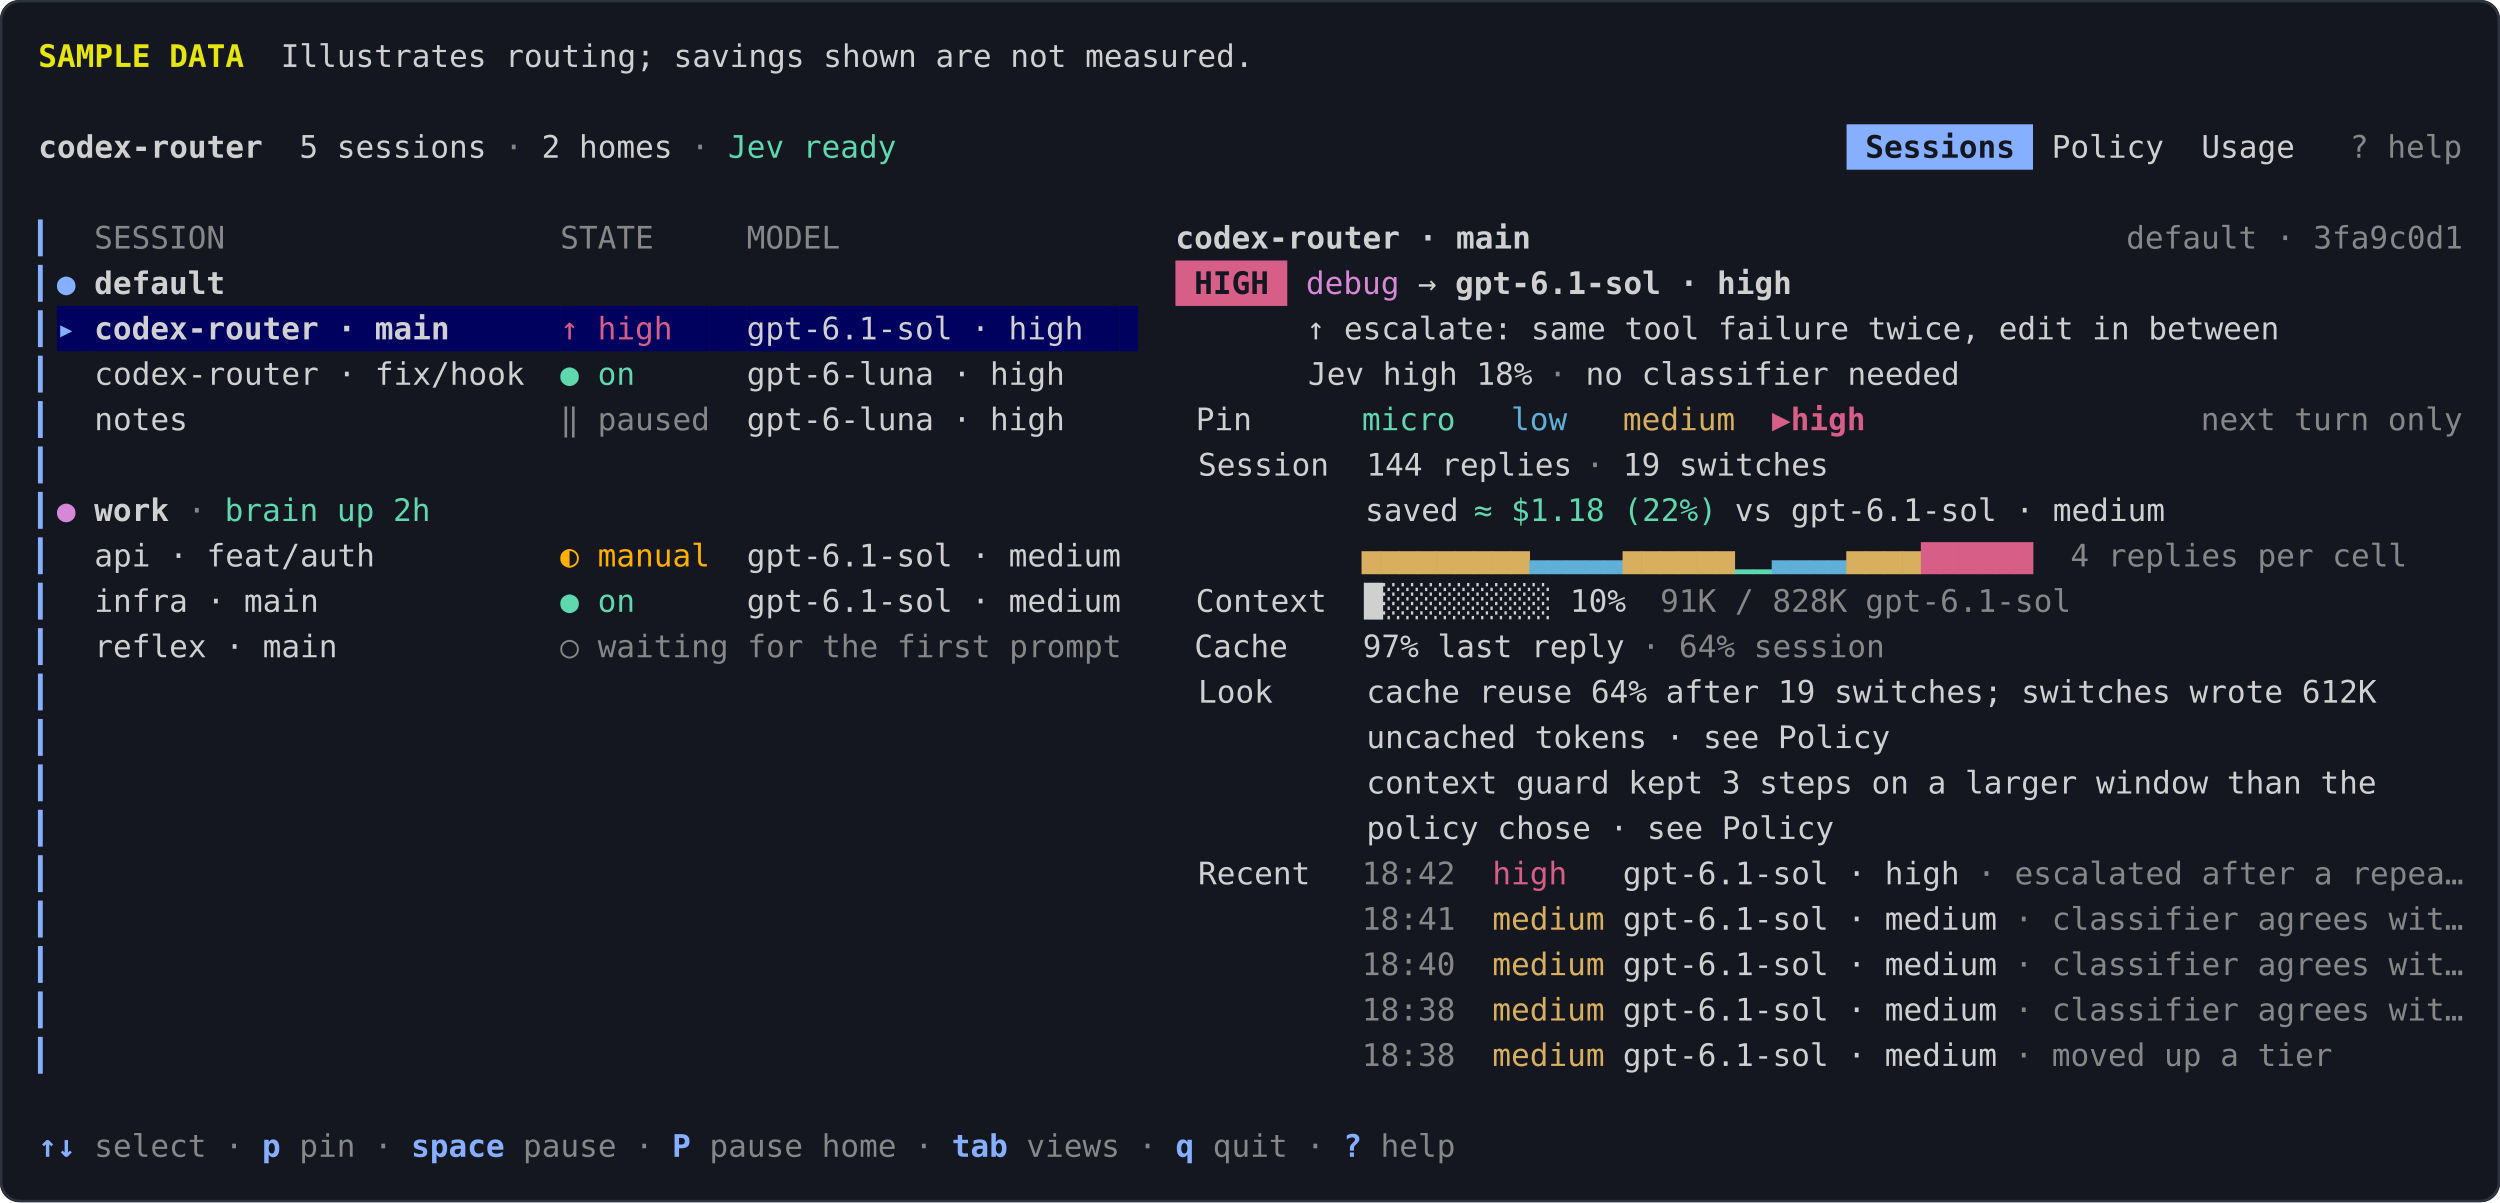
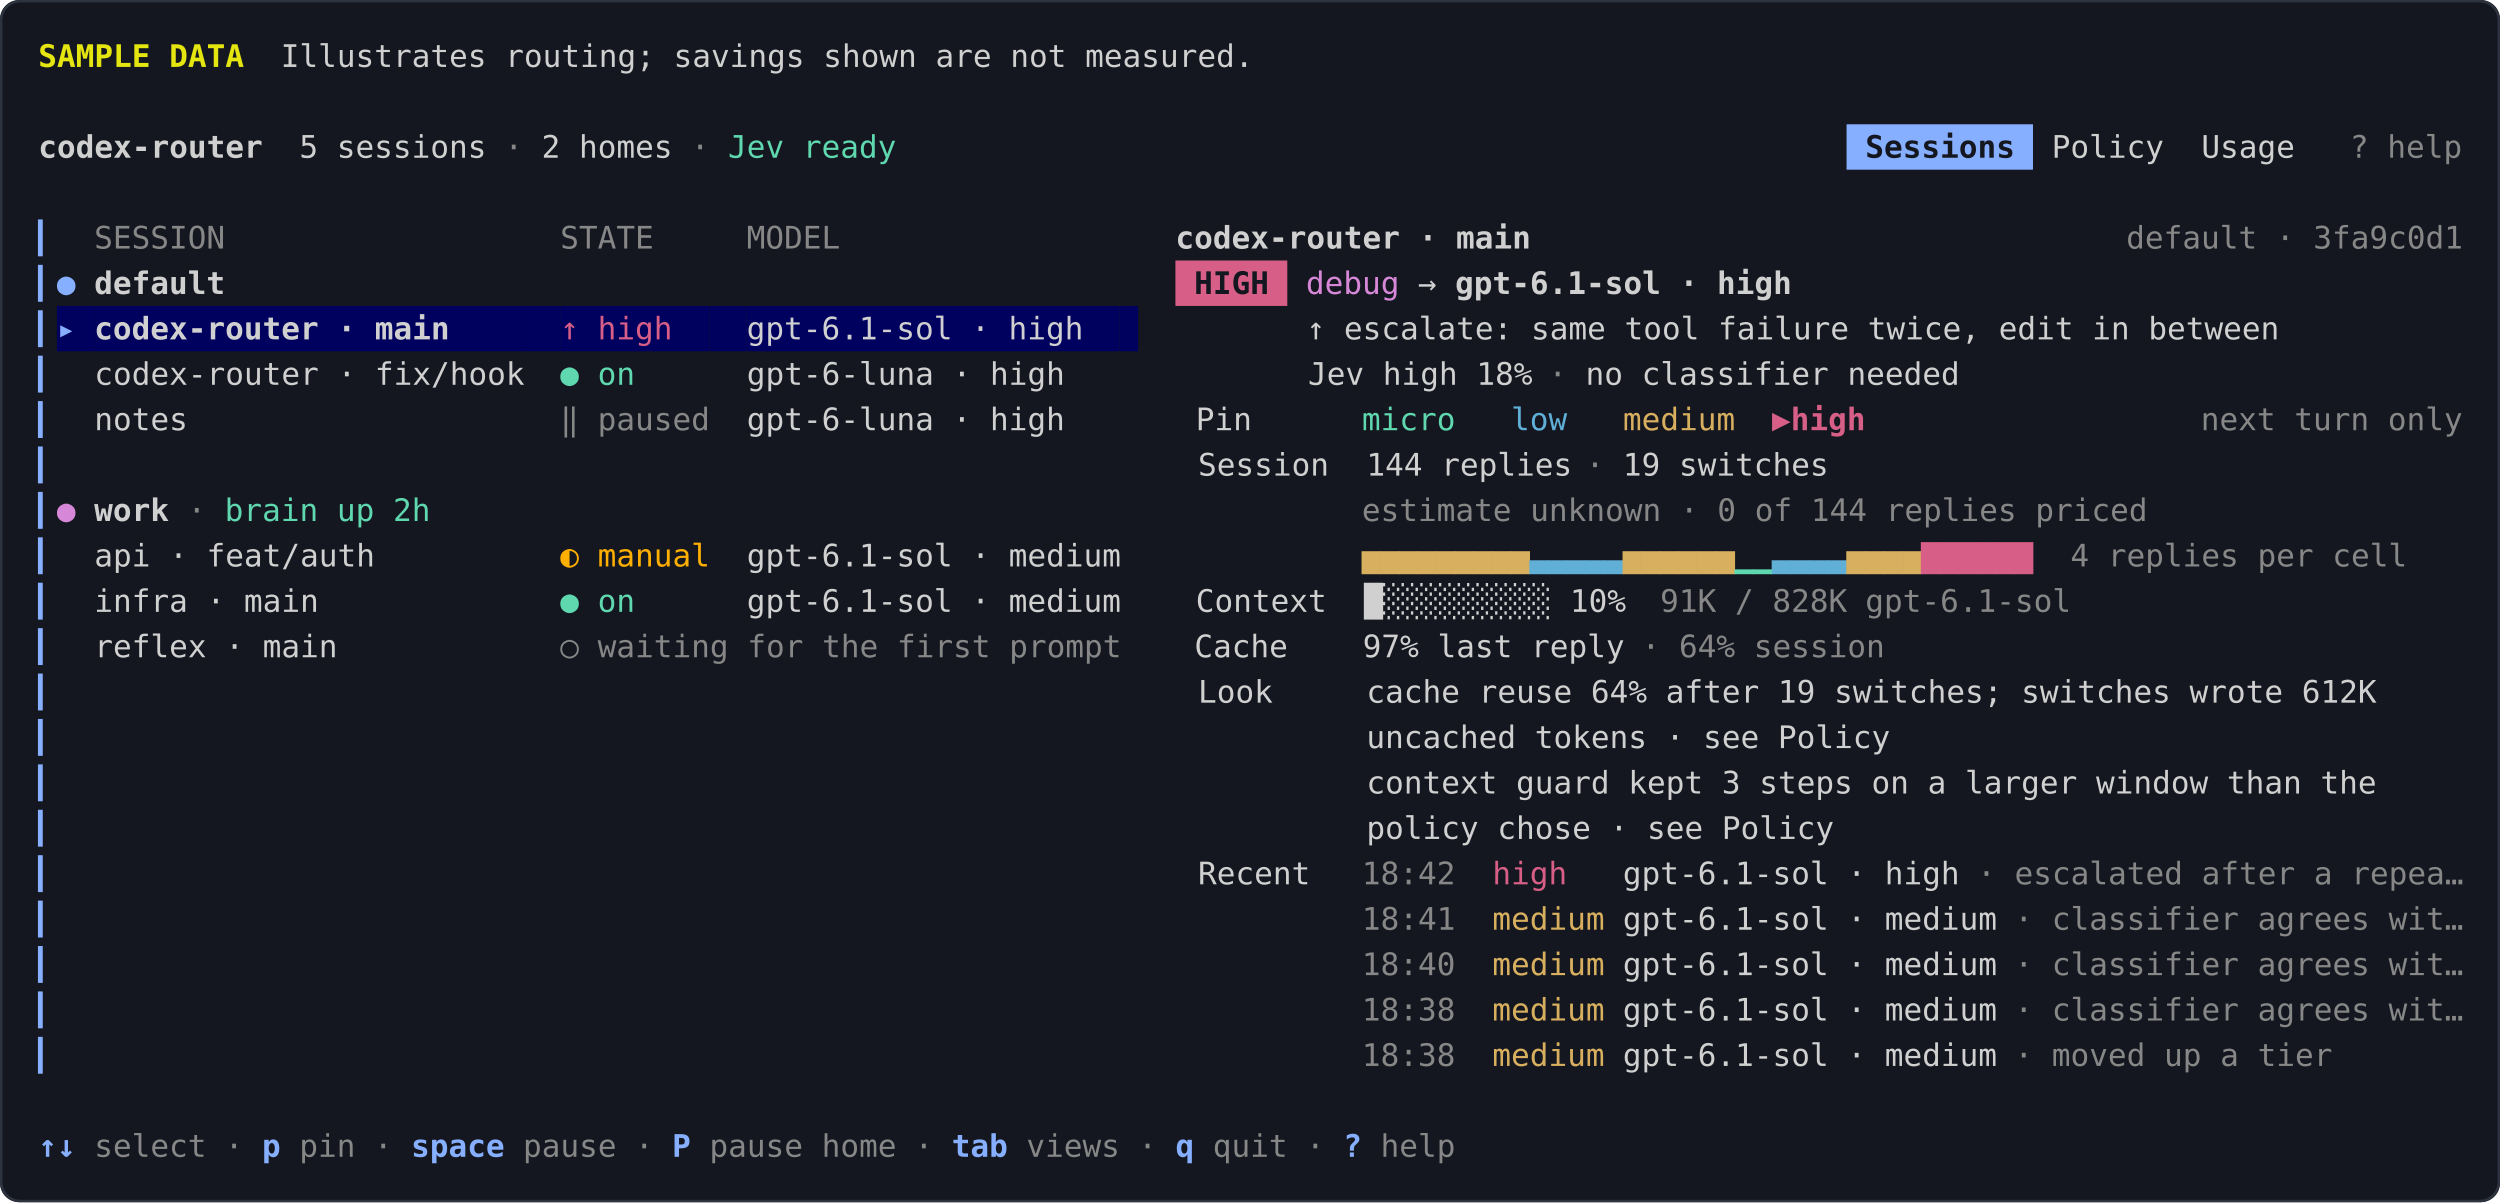
<svg xmlns="http://www.w3.org/2000/svg" viewBox="0 0 1046 503" width="1046" height="503" role="img" aria-labelledby="title desc">
  <style>text { font-family: ui-monospace, SFMono-Regular, Menlo, Consolas, 'DejaVu Sans Mono', monospace; font-size: 13px; }</style>
  <rect width="1046" height="503" rx="8" fill="#14171f" />
  <rect x="0.5" y="0.5" width="1045" height="502" rx="8" fill="none" stroke="#2e3340" />
  <text x="16.0" y="28.0" fill="#e5e510" font-weight="700" xml:space="preserve">SAMPLE DATA</text>
  <text x="101.8" y="28.0" fill="#d0d0d0" xml:space="preserve">  Illustrates routing; savings shown are not measured.</text>
  <text x="16.0" y="66.0" fill="#d0d0d0" font-weight="700" xml:space="preserve">codex-router</text>
  <text x="109.6" y="66.0" fill="#d0d0d0" xml:space="preserve">  5 sessions</text>
  <text x="203.2" y="66.0" fill="#878787" xml:space="preserve"> · </text>
  <text x="226.6" y="66.0" fill="#d0d0d0" xml:space="preserve">2 homes</text>
  <text x="281.2" y="66.0" fill="#878787" xml:space="preserve"> · </text>
  <text x="304.6" y="66.0" fill="#5fd7af" xml:space="preserve">Jev ready</text>
  <rect x="772.6" y="52.0" width="78.0" height="19" fill="#87afff" />
  <text x="772.6" y="66.0" fill="#14171f" font-weight="700" xml:space="preserve"> Sessions </text>
  <text x="850.6" y="66.0" fill="#d0d0d0" xml:space="preserve"> Policy  Usage   </text>
  <text x="983.2" y="66.0" fill="#878787" xml:space="preserve">? help</text>
  <text x="16.0" y="104.0" fill="#87afff" xml:space="preserve">▎</text>
  <text x="39.4" y="104.0" fill="#878787" xml:space="preserve">SESSION                </text>
  <text x="234.4" y="104.0" fill="#878787" xml:space="preserve">STATE   </text>
  <text x="312.4" y="104.0" fill="#878787" xml:space="preserve">MODEL               </text>
  <text x="491.8" y="104.0" fill="#d0d0d0" font-weight="700" xml:space="preserve">codex-router · main</text>
  <text x="889.6" y="104.0" fill="#878787" xml:space="preserve">default · 3fa9c0d1</text>
  <text x="16.0" y="123.0" fill="#87afff" xml:space="preserve">▎</text>
  <text x="23.8" y="123.0" fill="#87afff" xml:space="preserve">● </text>
  <text x="39.4" y="123.0" fill="#d0d0d0" font-weight="700" xml:space="preserve">default</text>
  <rect x="491.8" y="109.0" width="46.8" height="19" fill="#d75f87" />
  <text x="491.8" y="123.0" fill="#14171f" font-weight="700" xml:space="preserve"> HIGH </text>
  <text x="546.4" y="123.0" fill="#d787d7" xml:space="preserve">debug</text>
  <text x="585.4" y="123.0" fill="#d0d0d0" xml:space="preserve"> → </text>
  <text x="608.8" y="123.0" fill="#d0d0d0" font-weight="700" xml:space="preserve">gpt-6.1-sol · high</text>
  <text x="16.0" y="142.0" fill="#87afff" xml:space="preserve">▎</text>
  <rect x="23.8" y="128.0" width="15.6" height="19" fill="#00005f" />
  <text x="23.8" y="142.0" fill="#87afff" font-weight="700" xml:space="preserve">▸ </text>
  <rect x="39.4" y="128.0" width="179.4" height="19" fill="#00005f" />
  <text x="39.4" y="142.0" fill="#d0d0d0" font-weight="700" xml:space="preserve">codex-router · main    </text>
  <rect x="218.8" y="128.0" width="15.6" height="19" fill="#00005f" />
  <rect x="234.4" y="128.0" width="62.4" height="19" fill="#00005f" />
  <text x="234.4" y="142.0" fill="#d75f87" xml:space="preserve">↑ high  </text>
  <rect x="296.8" y="128.0" width="15.6" height="19" fill="#00005f" />
  <rect x="312.4" y="128.0" width="156.0" height="19" fill="#00005f" />
  <text x="312.4" y="142.0" fill="#d0d0d0" xml:space="preserve">gpt-6.1-sol · high  </text>
  <rect x="468.4" y="128.0" width="7.8" height="19" fill="#00005f" />
  <text x="476.2" y="142.0" fill="#d0d0d0" xml:space="preserve">         ↑ escalate: same tool failure twice, edit in between</text>
  <text x="16.0" y="161.0" fill="#87afff" xml:space="preserve">▎</text>
  <text x="23.8" y="161.0" fill="#d0d0d0" xml:space="preserve">  codex-router · fix/hook  </text>
  <text x="234.4" y="161.0" fill="#5fd7af" xml:space="preserve">● on    </text>
  <text x="296.8" y="161.0" fill="#d0d0d0" xml:space="preserve">  gpt-6-luna · high             Jev high 18%</text>
  <text x="640.0" y="161.0" fill="#878787" xml:space="preserve"> · </text>
  <text x="663.4" y="161.0" fill="#d0d0d0" xml:space="preserve">no classifier needed</text>
  <text x="16.0" y="180.0" fill="#87afff" xml:space="preserve">▎</text>
  <text x="23.8" y="180.0" fill="#d0d0d0" xml:space="preserve">  notes                    </text>
  <text x="234.4" y="180.0" fill="#878787" xml:space="preserve">‖ paused</text>
  <text x="296.8" y="180.0" fill="#d0d0d0" xml:space="preserve">  gpt-6-luna · high       Pin     </text>
  <text x="562.0" y="180.0" fill="#5fd7af" xml:space="preserve"> micro  </text>
  <text x="624.4" y="180.0" fill="#5fafd7" xml:space="preserve"> low  </text>
  <text x="671.2" y="180.0" fill="#d7af5f" xml:space="preserve"> medium  </text>
  <text x="741.4" y="180.0" fill="#d75f87" font-weight="700" xml:space="preserve">▶high  </text>
  <text x="920.8" y="180.0" fill="#878787" xml:space="preserve">next turn only</text>
  <text x="16.0" y="199.0" fill="#87afff" xml:space="preserve">▎</text>
  <text x="23.8" y="199.0" fill="#d0d0d0" xml:space="preserve">                                                             Session  144 replies</text>
  <text x="655.6" y="199.0" fill="#878787" xml:space="preserve"> · </text>
  <text x="679.0" y="199.0" fill="#d0d0d0" xml:space="preserve">19 switches</text>
  <text x="16.0" y="218.0" fill="#87afff" xml:space="preserve">▎</text>
  <text x="23.8" y="218.0" fill="#d787d7" xml:space="preserve">● </text>
  <text x="39.4" y="218.0" fill="#d0d0d0" font-weight="700" xml:space="preserve">work</text>
  <text x="70.6" y="218.0" fill="#878787" xml:space="preserve"> · </text>
  <text x="94.0" y="218.0" fill="#5fd7af" xml:space="preserve">brain up 2h</text>
-   <text x="179.8" y="218.0" fill="#d0d0d0" xml:space="preserve">                                                  saved </text>
-   <text x="616.6" y="218.0" fill="#5fd7af" xml:space="preserve">≈ $1.18 (22%)</text>
-   <text x="718.0" y="218.0" fill="#d0d0d0" xml:space="preserve"> vs gpt-6.1-sol · medium</text>
+   <text x="569.8" y="218.0" fill="#878787" xml:space="preserve">estimate unknown · 0 of 144 replies priced</text>
  <text x="16.0" y="237.0" fill="#87afff" xml:space="preserve">▎</text>
  <text x="23.8" y="237.0" fill="#d0d0d0" xml:space="preserve">  api · feat/auth          </text>
  <text x="234.4" y="237.0" fill="#ffaf00" xml:space="preserve">◐ manual</text>
  <text x="296.8" y="237.0" fill="#d0d0d0" xml:space="preserve">  gpt-6.1-sol · medium             </text>
  <text x="569.8" y="237.0" fill="#d7af5f" xml:space="preserve">▅</text>
  <text x="577.6" y="237.0" fill="#d7af5f" xml:space="preserve">▅</text>
  <text x="585.4" y="237.0" fill="#d7af5f" xml:space="preserve">▅</text>
  <text x="593.2" y="237.0" fill="#d7af5f" xml:space="preserve">▅</text>
  <text x="601.0" y="237.0" fill="#d7af5f" xml:space="preserve">▅</text>
  <text x="608.8" y="237.0" fill="#d7af5f" xml:space="preserve">▅</text>
  <text x="616.6" y="237.0" fill="#d7af5f" xml:space="preserve">▅</text>
  <text x="624.4" y="237.0" fill="#d7af5f" xml:space="preserve">▅</text>
  <text x="632.2" y="237.0" fill="#d7af5f" xml:space="preserve">▅</text>
  <text x="640.0" y="237.0" fill="#5fafd7" xml:space="preserve">▃</text>
  <text x="647.8" y="237.0" fill="#5fafd7" xml:space="preserve">▃</text>
  <text x="655.6" y="237.0" fill="#5fafd7" xml:space="preserve">▃</text>
  <text x="663.4" y="237.0" fill="#5fafd7" xml:space="preserve">▃</text>
  <text x="671.2" y="237.0" fill="#5fafd7" xml:space="preserve">▃</text>
  <text x="679.0" y="237.0" fill="#d7af5f" xml:space="preserve">▅</text>
  <text x="686.8" y="237.0" fill="#d7af5f" xml:space="preserve">▅</text>
  <text x="694.6" y="237.0" fill="#d7af5f" xml:space="preserve">▅</text>
  <text x="702.4" y="237.0" fill="#d7af5f" xml:space="preserve">▅</text>
  <text x="710.2" y="237.0" fill="#d7af5f" xml:space="preserve">▅</text>
  <text x="718.0" y="237.0" fill="#d7af5f" xml:space="preserve">▅</text>
  <text x="725.8" y="237.0" fill="#5fd7af" xml:space="preserve">▁</text>
  <text x="733.6" y="237.0" fill="#5fd7af" xml:space="preserve">▁</text>
  <text x="741.4" y="237.0" fill="#5fafd7" xml:space="preserve">▃</text>
  <text x="749.2" y="237.0" fill="#5fafd7" xml:space="preserve">▃</text>
  <text x="757.0" y="237.0" fill="#5fafd7" xml:space="preserve">▃</text>
  <text x="764.8" y="237.0" fill="#5fafd7" xml:space="preserve">▃</text>
  <text x="772.6" y="237.0" fill="#d7af5f" xml:space="preserve">▅</text>
  <text x="780.4" y="237.0" fill="#d7af5f" xml:space="preserve">▅</text>
  <text x="788.2" y="237.0" fill="#d7af5f" xml:space="preserve">▅</text>
  <text x="796.0" y="237.0" fill="#d7af5f" xml:space="preserve">▅</text>
  <text x="803.8" y="237.0" fill="#d75f87" xml:space="preserve">▇</text>
  <text x="811.6" y="237.0" fill="#d75f87" xml:space="preserve">▇</text>
  <text x="819.4" y="237.0" fill="#d75f87" xml:space="preserve">▇</text>
  <text x="827.2" y="237.0" fill="#d75f87" xml:space="preserve">▇</text>
  <text x="835.0" y="237.0" fill="#d75f87" xml:space="preserve">▇</text>
  <text x="842.8" y="237.0" fill="#d75f87" xml:space="preserve">▇</text>
  <text x="850.6" y="237.0" fill="#878787" xml:space="preserve">  4 replies per cell</text>
  <text x="16.0" y="256.0" fill="#87afff" xml:space="preserve">▎</text>
  <text x="23.8" y="256.0" fill="#d0d0d0" xml:space="preserve">  infra · main             </text>
  <text x="234.4" y="256.0" fill="#5fd7af" xml:space="preserve">● on    </text>
  <text x="296.8" y="256.0" fill="#d0d0d0" xml:space="preserve">  gpt-6.1-sol · medium    Context  █░░░░░░░░░ 10%  </text>
  <text x="694.6" y="256.0" fill="#878787" xml:space="preserve">91K / 828K</text>
  <text x="772.6" y="256.0" fill="#878787" xml:space="preserve"> gpt-6.1-sol</text>
  <text x="16.0" y="275.0" fill="#87afff" xml:space="preserve">▎</text>
  <text x="23.8" y="275.0" fill="#d0d0d0" xml:space="preserve">  reflex · main            </text>
  <text x="234.4" y="275.0" fill="#878787" xml:space="preserve">○ waiting for the first prompt</text>
  <text x="468.4" y="275.0" fill="#d0d0d0" xml:space="preserve">    Cache    97% last reply</text>
  <text x="679.0" y="275.0" fill="#878787" xml:space="preserve"> · 64% session</text>
  <text x="16.0" y="294.0" fill="#87afff" xml:space="preserve">▎</text>
  <text x="23.8" y="294.0" fill="#d0d0d0" xml:space="preserve">                                                             Look     cache reuse 64% after 19 switches; switches wrote 612K</text>
  <text x="16.0" y="313.0" fill="#87afff" xml:space="preserve">▎</text>
  <text x="23.8" y="313.0" fill="#d0d0d0" xml:space="preserve">                                                                      uncached tokens · see Policy</text>
  <text x="16.0" y="332.0" fill="#87afff" xml:space="preserve">▎</text>
  <text x="23.8" y="332.0" fill="#d0d0d0" xml:space="preserve">                                                                      context guard kept 3 steps on a larger window than the</text>
  <text x="16.0" y="351.0" fill="#87afff" xml:space="preserve">▎</text>
  <text x="23.8" y="351.0" fill="#d0d0d0" xml:space="preserve">                                                                      policy chose · see Policy</text>
  <text x="16.0" y="370.0" fill="#87afff" xml:space="preserve">▎</text>
  <text x="23.8" y="370.0" fill="#d0d0d0" xml:space="preserve">                                                             Recent   </text>
  <text x="569.8" y="370.0" fill="#878787" xml:space="preserve">18:42  </text>
  <text x="624.4" y="370.0" fill="#d75f87" xml:space="preserve">high   </text>
  <text x="679.0" y="370.0" fill="#d0d0d0" xml:space="preserve">gpt-6.1-sol · high</text>
  <text x="819.4" y="370.0" fill="#878787" xml:space="preserve"> · escalated after a repea…</text>
  <text x="16.0" y="389.0" fill="#87afff" xml:space="preserve">▎</text>
  <text x="569.8" y="389.0" fill="#878787" xml:space="preserve">18:41  </text>
  <text x="624.4" y="389.0" fill="#d7af5f" xml:space="preserve">medium </text>
  <text x="679.0" y="389.0" fill="#d0d0d0" xml:space="preserve">gpt-6.1-sol · medium</text>
  <text x="835.0" y="389.0" fill="#878787" xml:space="preserve"> · classifier agrees wit…</text>
  <text x="16.0" y="408.0" fill="#87afff" xml:space="preserve">▎</text>
  <text x="569.8" y="408.0" fill="#878787" xml:space="preserve">18:40  </text>
  <text x="624.4" y="408.0" fill="#d7af5f" xml:space="preserve">medium </text>
  <text x="679.0" y="408.0" fill="#d0d0d0" xml:space="preserve">gpt-6.1-sol · medium</text>
  <text x="835.0" y="408.0" fill="#878787" xml:space="preserve"> · classifier agrees wit…</text>
  <text x="16.0" y="427.0" fill="#87afff" xml:space="preserve">▎</text>
  <text x="569.8" y="427.0" fill="#878787" xml:space="preserve">18:38  </text>
  <text x="624.4" y="427.0" fill="#d7af5f" xml:space="preserve">medium </text>
  <text x="679.0" y="427.0" fill="#d0d0d0" xml:space="preserve">gpt-6.1-sol · medium</text>
  <text x="835.0" y="427.0" fill="#878787" xml:space="preserve"> · classifier agrees wit…</text>
  <text x="16.0" y="446.0" fill="#87afff" xml:space="preserve">▎</text>
  <text x="569.8" y="446.0" fill="#878787" xml:space="preserve">18:38  </text>
  <text x="624.4" y="446.0" fill="#d7af5f" xml:space="preserve">medium </text>
  <text x="679.0" y="446.0" fill="#d0d0d0" xml:space="preserve">gpt-6.1-sol · medium</text>
  <text x="835.0" y="446.0" fill="#878787" xml:space="preserve"> · moved up a tier</text>
  <text x="16.0" y="484.0" fill="#87afff" font-weight="700" xml:space="preserve">↑↓</text>
  <text x="31.6" y="484.0" fill="#878787" xml:space="preserve"> select</text>
  <text x="86.2" y="484.0" fill="#878787" xml:space="preserve"> · </text>
  <text x="109.6" y="484.0" fill="#87afff" font-weight="700" xml:space="preserve">p</text>
  <text x="117.4" y="484.0" fill="#878787" xml:space="preserve"> pin</text>
  <text x="148.6" y="484.0" fill="#878787" xml:space="preserve"> · </text>
  <text x="172.0" y="484.0" fill="#87afff" font-weight="700" xml:space="preserve">space</text>
  <text x="211.0" y="484.0" fill="#878787" xml:space="preserve"> pause</text>
  <text x="257.8" y="484.0" fill="#878787" xml:space="preserve"> · </text>
  <text x="281.2" y="484.0" fill="#87afff" font-weight="700" xml:space="preserve">P</text>
  <text x="289.0" y="484.0" fill="#878787" xml:space="preserve"> pause home</text>
  <text x="374.8" y="484.0" fill="#878787" xml:space="preserve"> · </text>
  <text x="398.2" y="484.0" fill="#87afff" font-weight="700" xml:space="preserve">tab</text>
  <text x="421.6" y="484.0" fill="#878787" xml:space="preserve"> views</text>
  <text x="468.4" y="484.0" fill="#878787" xml:space="preserve"> · </text>
  <text x="491.8" y="484.0" fill="#87afff" font-weight="700" xml:space="preserve">q</text>
  <text x="499.6" y="484.0" fill="#878787" xml:space="preserve"> quit</text>
  <text x="538.6" y="484.0" fill="#878787" xml:space="preserve"> · </text>
  <text x="562.0" y="484.0" fill="#87afff" font-weight="700" xml:space="preserve">?</text>
  <text x="569.8" y="484.0" fill="#878787" xml:space="preserve"> help</text>
</svg>
